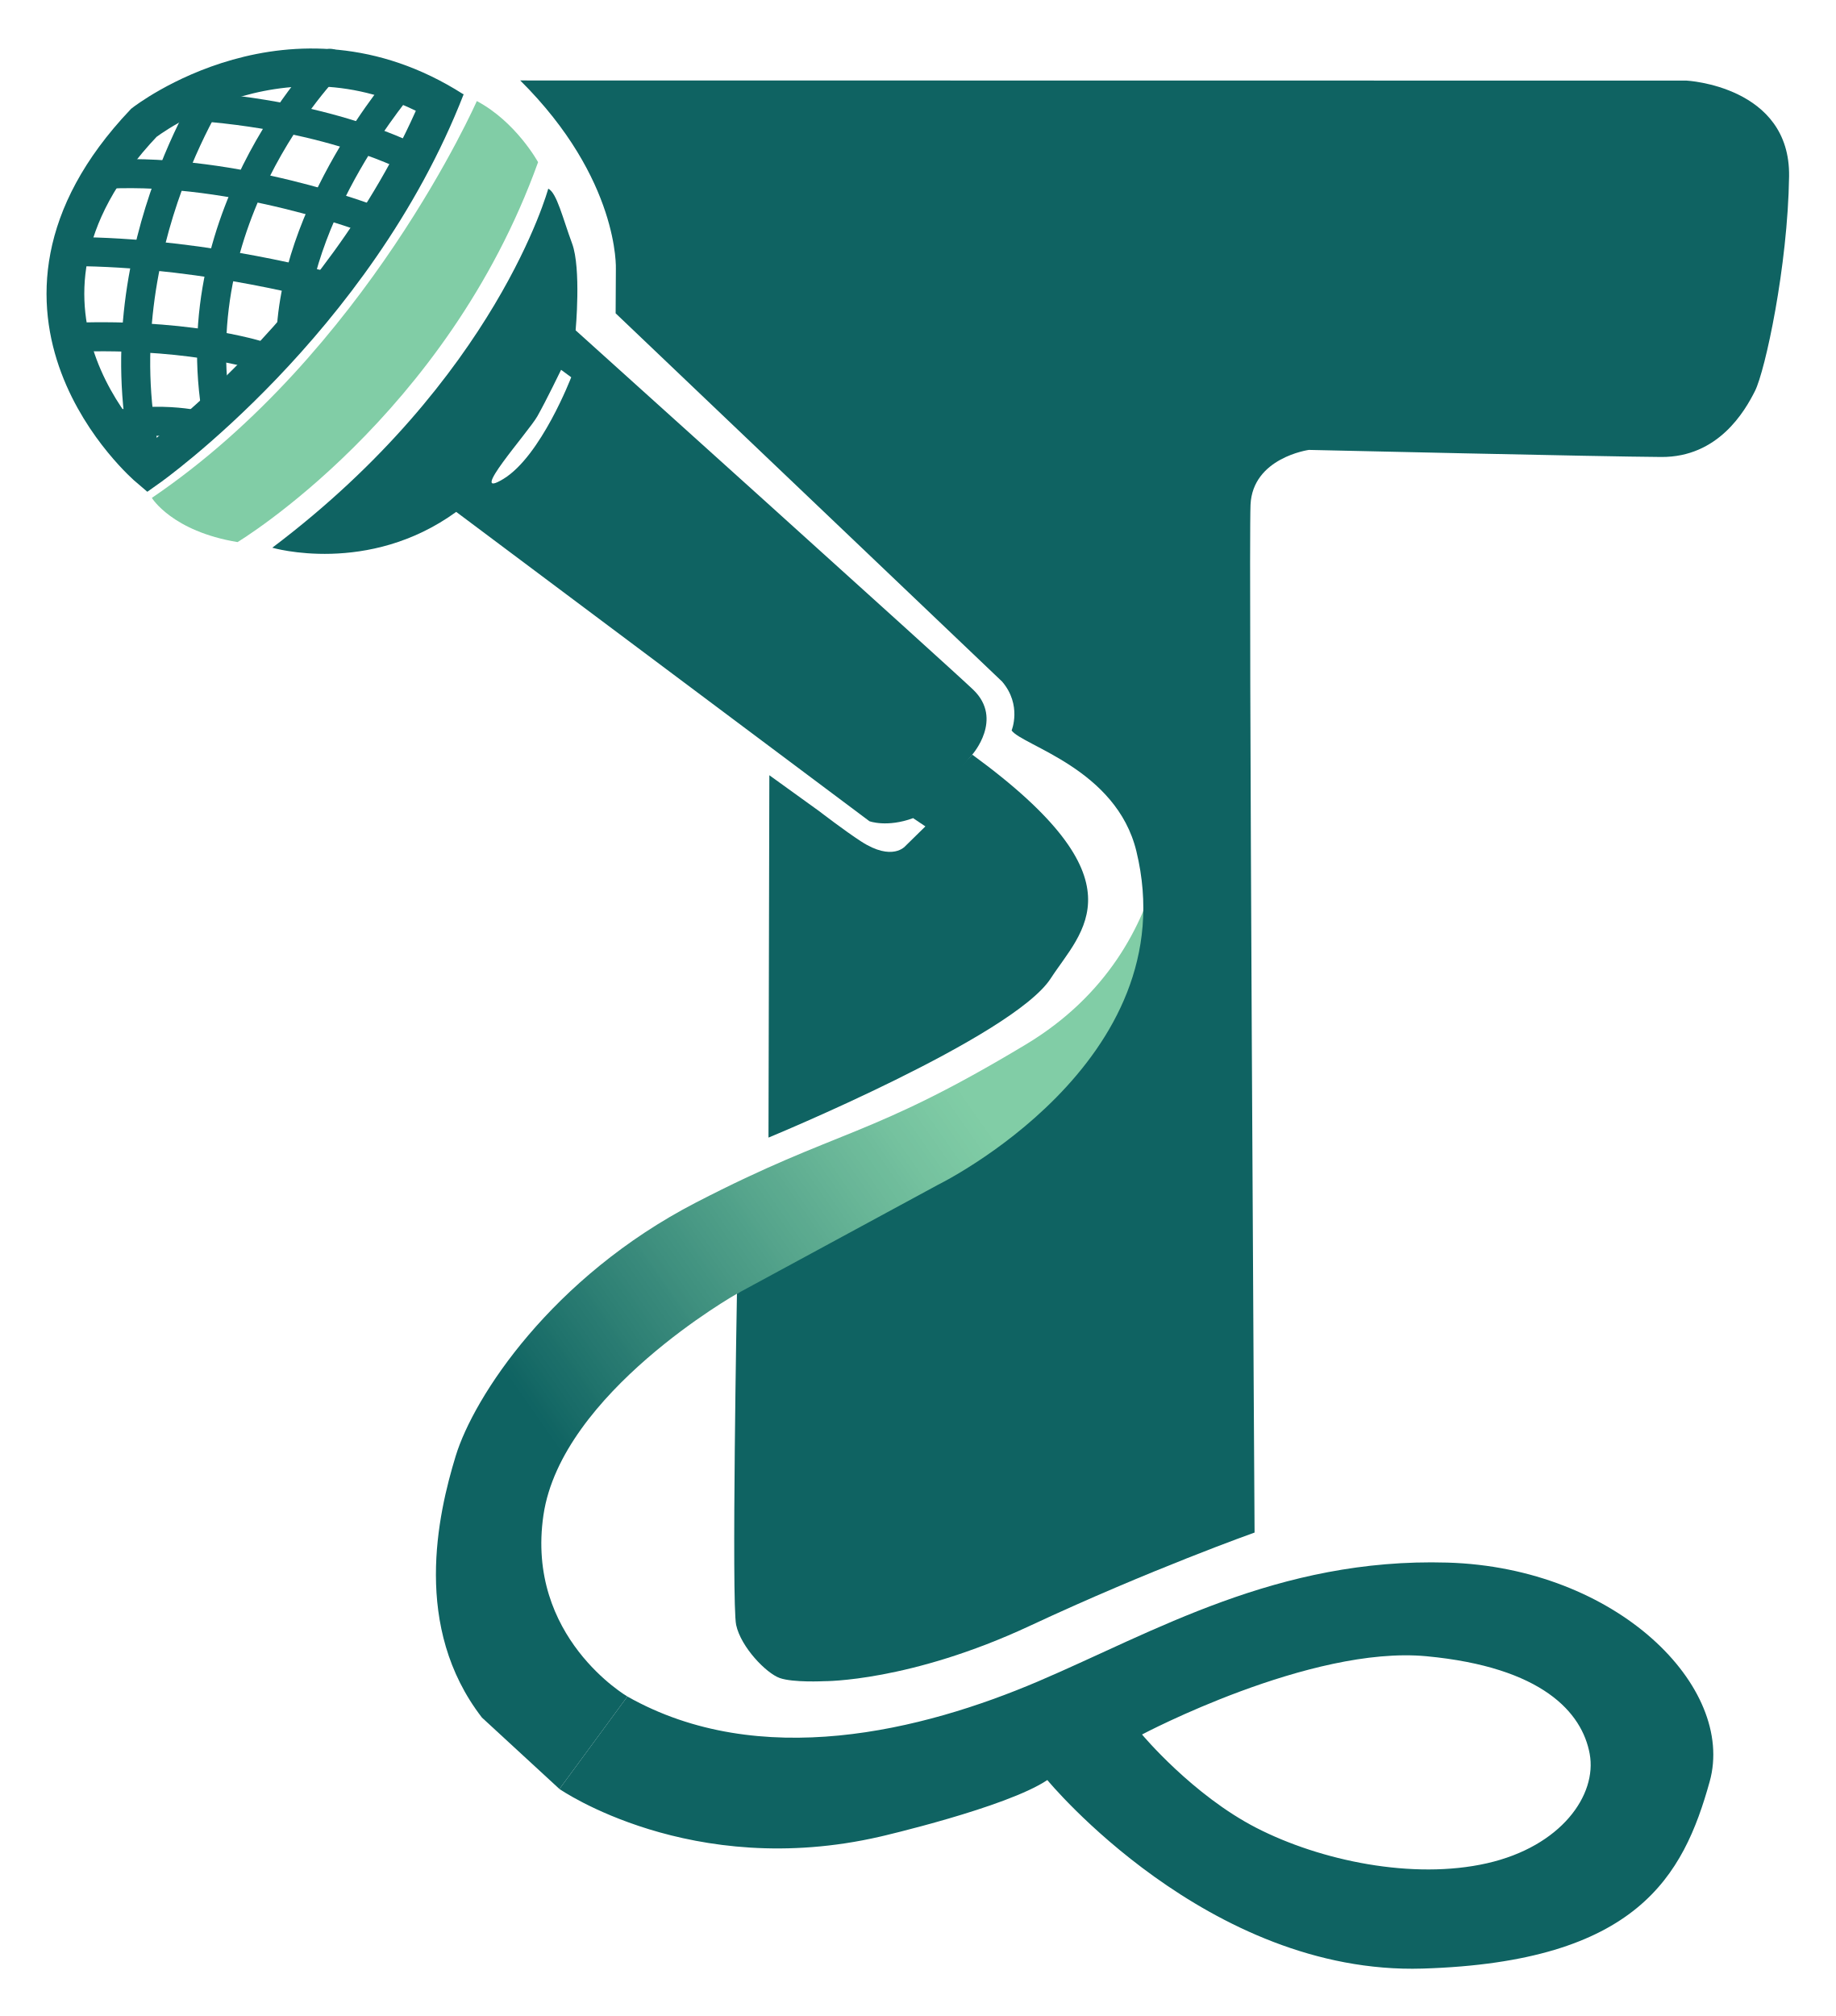
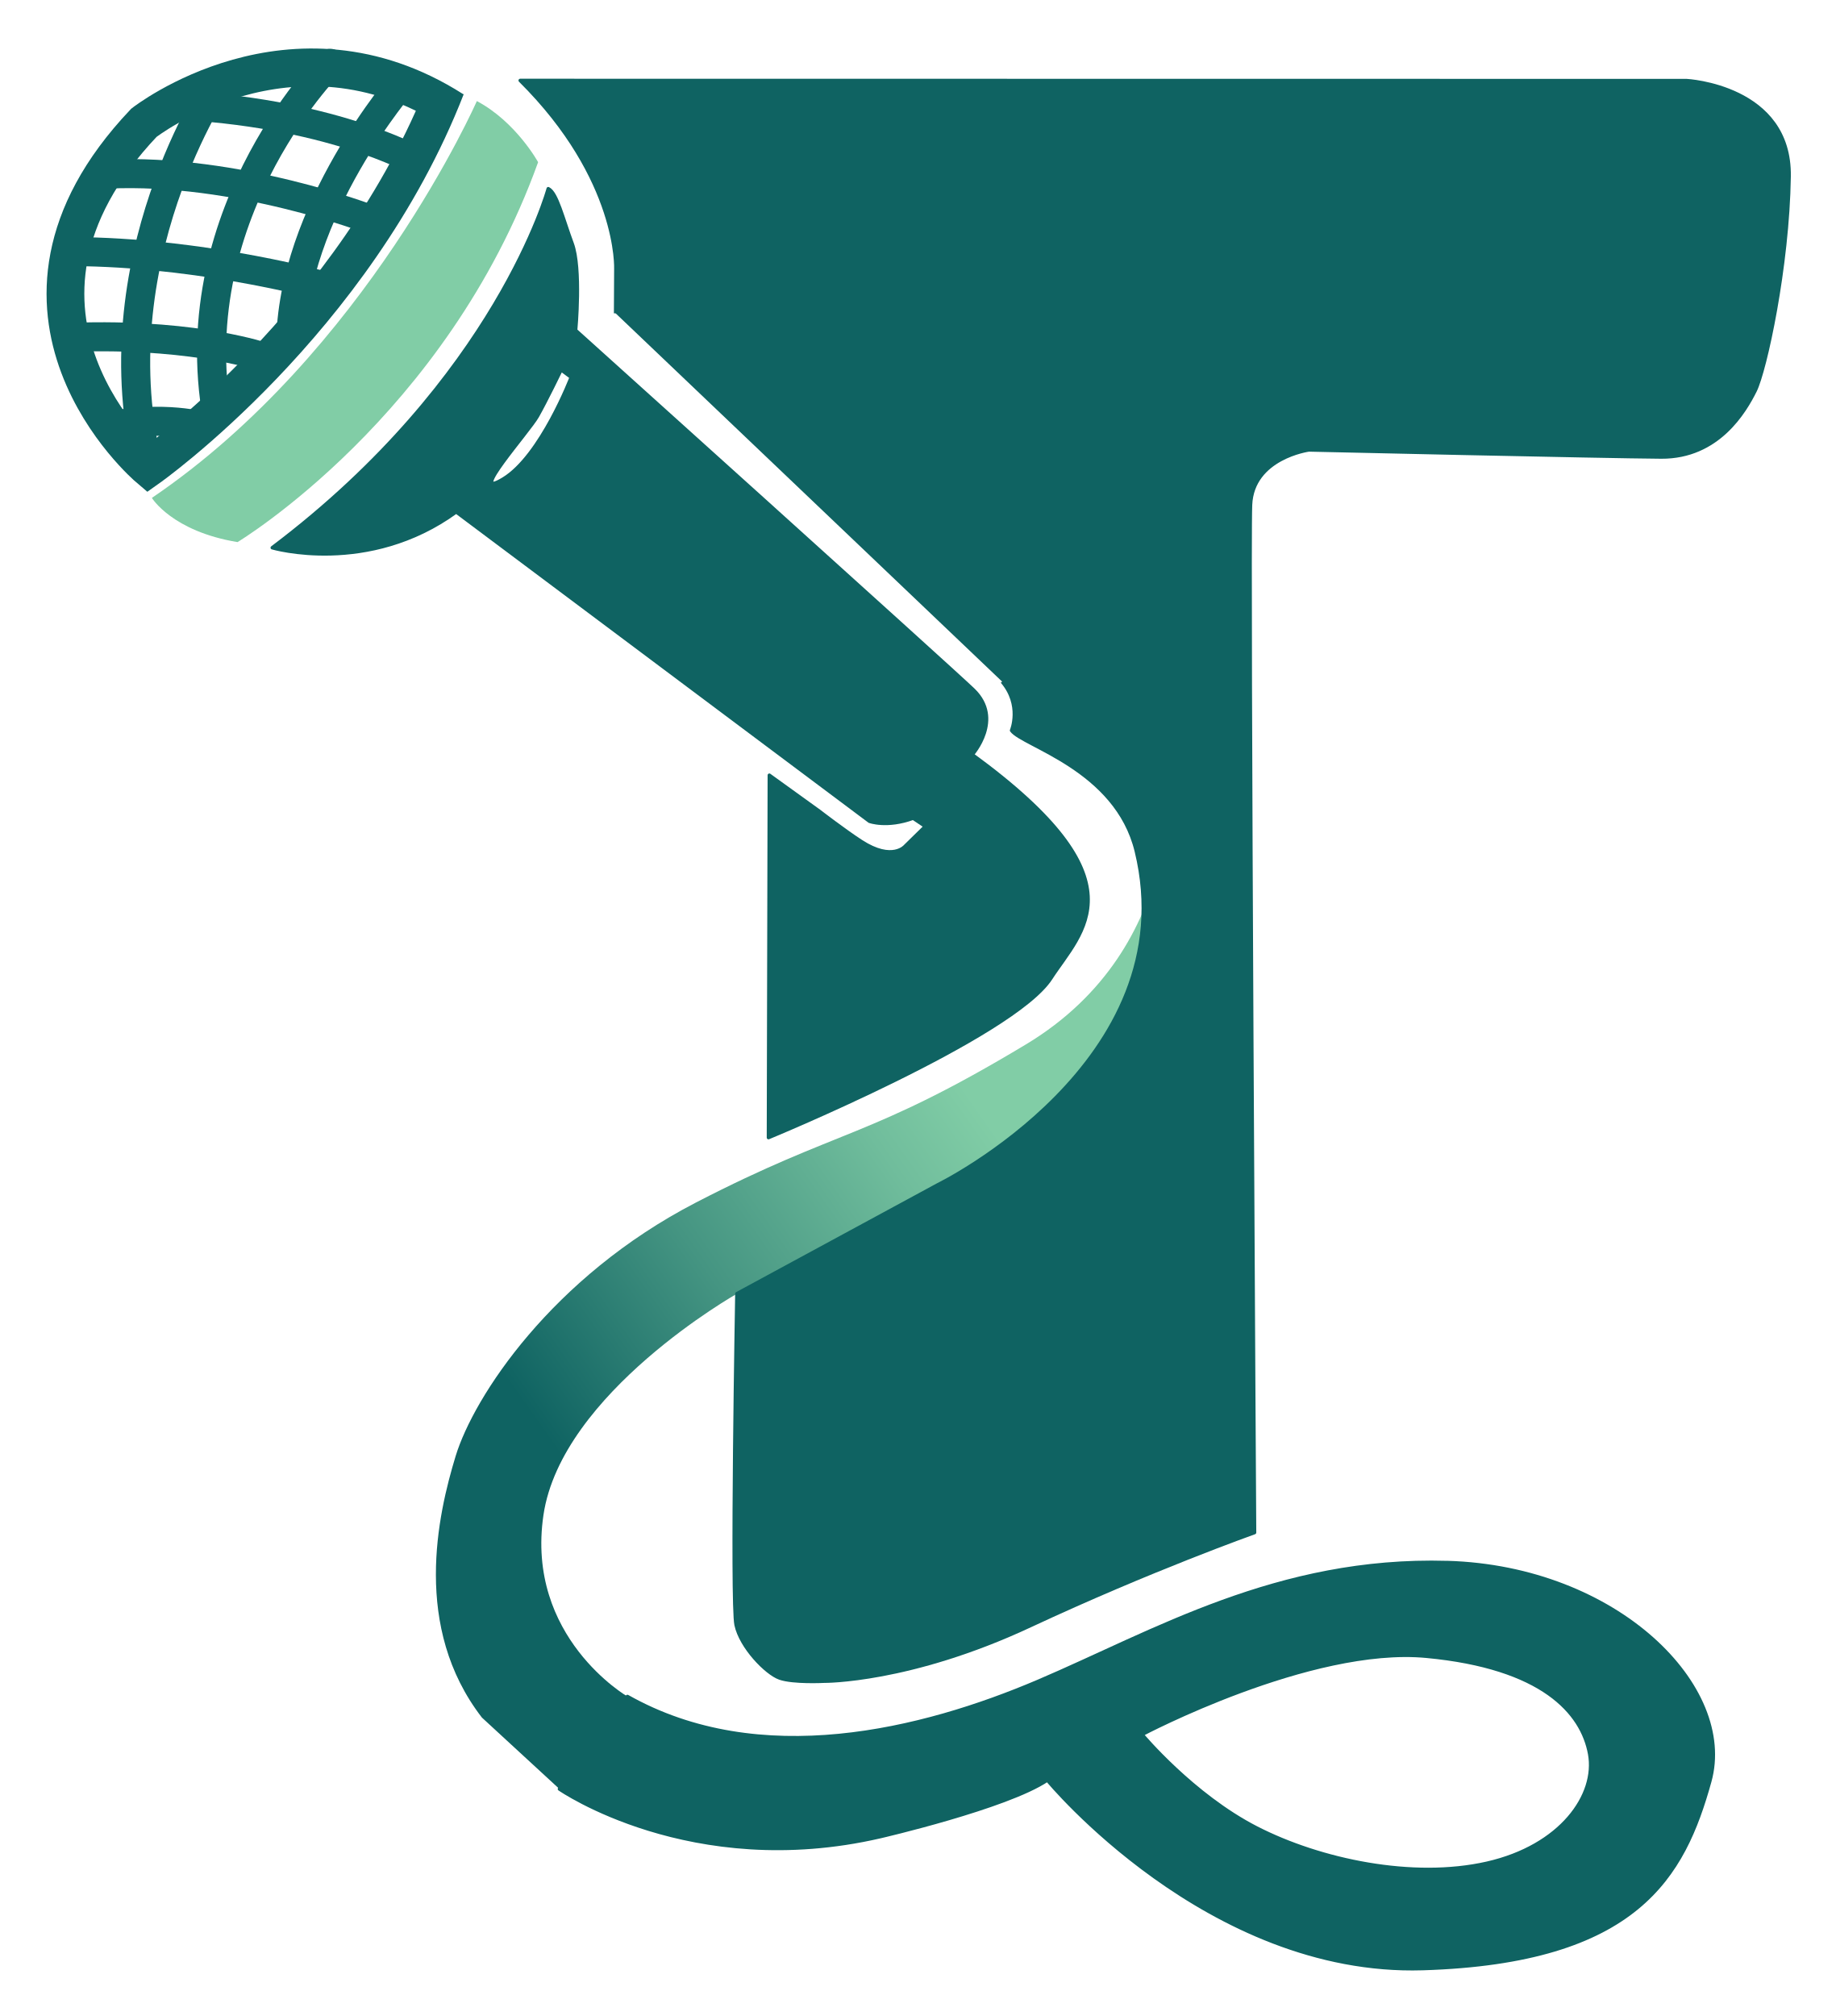
<svg xmlns="http://www.w3.org/2000/svg" viewBox="0 0 632 694" width="632" height="694">
-   <g transform="translate(-659 -240)">
-     <clipPath id="hole-c">
-       <path clip-rule="evenodd" d="M0 0H1920V1080H0Z M 1052.176 837.094 C 1052.176 837.094 1110.117 806.387 1150.094 810.152 C 1190.074 813.918 1203.691 829.562 1206.297 843.758 C 1208.906 857.953 1196.445 875.625 1170.953 881.418 C 1145.461 887.215 1113.594 880.551 1091.574 869.25 C 1069.559 857.953 1052.176 837.094 1052.176 837.094 " />
-     </clipPath>
-     <g clip-path="url(#hole-c)">
-       <defs>
-         <clipPath id="clip-0-c">
-           <path clip-rule="nonzero" d="M 809 503 L 1080 503 L 1080 856 L 809 856 Z M 809 503 " />
-         </clipPath>
-         <clipPath id="clip-1-c">
-           <path clip-rule="nonzero" d="M 1012.203 599.535 C 957.949 632.152 948.312 628.266 898.617 653.961 C 848.926 679.652 822.102 720.879 815.891 741.207 C 809.68 761.535 800.926 800.219 824.926 831.277 L 851.605 855.852 L 874.996 824.012 C 874.996 824.012 839.891 803.605 846.102 761.535 C 852.312 719.465 912.715 685.359 912.715 685.359 L 1079.891 618.102 L 1060.871 503.391 C 1060.871 503.391 1068.5 565.695 1012.203 599.535 " />
-         </clipPath>
-         <linearGradient id="lp-c" gradientUnits="userSpaceOnUse" x1="-0.576" y1="0" x2="1.732" y2="0" gradientTransform="matrix(152.6395, -107.5975, 107.5975, 152.6395, 857.4816, 749.2346)">
-           <stop offset="0" stop-color="#0F6362" stop-opacity="1" />
-           <stop offset="0.25" stop-color="#0F6362" stop-opacity="1" />
-           <stop offset="0.254" stop-color="#106463" stop-opacity="1" />
-           <stop offset="0.258" stop-color="#116563" stop-opacity="1" />
-           <stop offset="0.262" stop-color="#136664" stop-opacity="1" />
-           <stop offset="0.266" stop-color="#146865" stop-opacity="1" />
-           <stop offset="0.27" stop-color="#156966" stop-opacity="1" />
-           <stop offset="0.273" stop-color="#166A66" stop-opacity="1" />
-           <stop offset="0.277" stop-color="#186B67" stop-opacity="1" />
-           <stop offset="0.281" stop-color="#196C68" stop-opacity="1" />
-           <stop offset="0.285" stop-color="#1A6D69" stop-opacity="1" />
-           <stop offset="0.289" stop-color="#1B6E69" stop-opacity="1" />
-           <stop offset="0.293" stop-color="#1C6F6A" stop-opacity="1" />
-           <stop offset="0.297" stop-color="#1D706A" stop-opacity="1" />
-           <stop offset="0.301" stop-color="#1F726B" stop-opacity="1" />
-           <stop offset="0.305" stop-color="#20736C" stop-opacity="1" />
-           <stop offset="0.309" stop-color="#21746D" stop-opacity="1" />
-           <stop offset="0.312" stop-color="#22756D" stop-opacity="1" />
-           <stop offset="0.316" stop-color="#23766E" stop-opacity="1" />
-           <stop offset="0.32" stop-color="#25776F" stop-opacity="1" />
-           <stop offset="0.324" stop-color="#267870" stop-opacity="1" />
-           <stop offset="0.328" stop-color="#277970" stop-opacity="1" />
-           <stop offset="0.332" stop-color="#287A71" stop-opacity="1" />
-           <stop offset="0.336" stop-color="#297B72" stop-opacity="1" />
-           <stop offset="0.34" stop-color="#2A7C72" stop-opacity="1" />
-           <stop offset="0.344" stop-color="#2C7E73" stop-opacity="1" />
-           <stop offset="0.348" stop-color="#2D7F74" stop-opacity="1" />
-           <stop offset="0.352" stop-color="#2E8074" stop-opacity="1" />
-           <stop offset="0.355" stop-color="#2F8175" stop-opacity="1" />
-           <stop offset="0.359" stop-color="#308276" stop-opacity="1" />
-           <stop offset="0.363" stop-color="#318376" stop-opacity="1" />
-           <stop offset="0.367" stop-color="#328477" stop-opacity="1" />
-           <stop offset="0.371" stop-color="#348578" stop-opacity="1" />
-           <stop offset="0.375" stop-color="#358679" stop-opacity="1" />
-           <stop offset="0.379" stop-color="#368779" stop-opacity="1" />
-           <stop offset="0.383" stop-color="#37887A" stop-opacity="1" />
-           <stop offset="0.387" stop-color="#38897B" stop-opacity="1" />
-           <stop offset="0.391" stop-color="#398A7B" stop-opacity="1" />
-           <stop offset="0.395" stop-color="#3A8B7C" stop-opacity="1" />
-           <stop offset="0.398" stop-color="#3C8D7D" stop-opacity="1" />
-           <stop offset="0.402" stop-color="#3D8D7D" stop-opacity="1" />
-           <stop offset="0.406" stop-color="#3E8F7E" stop-opacity="1" />
-           <stop offset="0.41" stop-color="#3F907F" stop-opacity="1" />
-           <stop offset="0.414" stop-color="#40917F" stop-opacity="1" />
-           <stop offset="0.418" stop-color="#419280" stop-opacity="1" />
-           <stop offset="0.422" stop-color="#429381" stop-opacity="1" />
-           <stop offset="0.426" stop-color="#439481" stop-opacity="1" />
-           <stop offset="0.43" stop-color="#449582" stop-opacity="1" />
-           <stop offset="0.434" stop-color="#469683" stop-opacity="1" />
-           <stop offset="0.438" stop-color="#479783" stop-opacity="1" />
-           <stop offset="0.441" stop-color="#489884" stop-opacity="1" />
-           <stop offset="0.445" stop-color="#499985" stop-opacity="1" />
-           <stop offset="0.449" stop-color="#4A9A85" stop-opacity="1" />
-           <stop offset="0.453" stop-color="#4B9B86" stop-opacity="1" />
-           <stop offset="0.457" stop-color="#4C9C86" stop-opacity="1" />
-           <stop offset="0.461" stop-color="#4D9D87" stop-opacity="1" />
-           <stop offset="0.465" stop-color="#4E9E88" stop-opacity="1" />
-           <stop offset="0.469" stop-color="#4F9F88" stop-opacity="1" />
-           <stop offset="0.473" stop-color="#50A089" stop-opacity="1" />
-           <stop offset="0.477" stop-color="#51A18A" stop-opacity="1" />
-           <stop offset="0.48" stop-color="#52A28A" stop-opacity="1" />
-           <stop offset="0.484" stop-color="#54A38B" stop-opacity="1" />
-           <stop offset="0.488" stop-color="#55A48C" stop-opacity="1" />
-           <stop offset="0.492" stop-color="#56A58C" stop-opacity="1" />
-           <stop offset="0.496" stop-color="#57A68D" stop-opacity="1" />
-           <stop offset="0.5" stop-color="#58A78D" stop-opacity="1" />
-           <stop offset="0.504" stop-color="#59A88E" stop-opacity="1" />
-           <stop offset="0.508" stop-color="#5AA98F" stop-opacity="1" />
-           <stop offset="0.512" stop-color="#5BAA8F" stop-opacity="1" />
-           <stop offset="0.516" stop-color="#5CAA90" stop-opacity="1" />
-           <stop offset="0.52" stop-color="#5DAB90" stop-opacity="1" />
-           <stop offset="0.523" stop-color="#5EAC91" stop-opacity="1" />
-           <stop offset="0.527" stop-color="#5FAD92" stop-opacity="1" />
-           <stop offset="0.531" stop-color="#60AE92" stop-opacity="1" />
-           <stop offset="0.535" stop-color="#61AF93" stop-opacity="1" />
-           <stop offset="0.539" stop-color="#62B093" stop-opacity="1" />
-           <stop offset="0.543" stop-color="#63B194" stop-opacity="1" />
-           <stop offset="0.547" stop-color="#64B295" stop-opacity="1" />
-           <stop offset="0.551" stop-color="#65B395" stop-opacity="1" />
-           <stop offset="0.555" stop-color="#66B496" stop-opacity="1" />
-           <stop offset="0.559" stop-color="#67B596" stop-opacity="1" />
-           <stop offset="0.562" stop-color="#68B697" stop-opacity="1" />
-           <stop offset="0.566" stop-color="#69B698" stop-opacity="1" />
-           <stop offset="0.57" stop-color="#6AB798" stop-opacity="1" />
-           <stop offset="0.574" stop-color="#6BB899" stop-opacity="1" />
-           <stop offset="0.578" stop-color="#6CB999" stop-opacity="1" />
-           <stop offset="0.582" stop-color="#6DBA9A" stop-opacity="1" />
-           <stop offset="0.586" stop-color="#6DBB9A" stop-opacity="1" />
-           <stop offset="0.59" stop-color="#6EBC9B" stop-opacity="1" />
-           <stop offset="0.594" stop-color="#6FBC9B" stop-opacity="1" />
-           <stop offset="0.598" stop-color="#70BD9C" stop-opacity="1" />
-           <stop offset="0.602" stop-color="#71BE9D" stop-opacity="1" />
-           <stop offset="0.605" stop-color="#72BF9D" stop-opacity="1" />
-           <stop offset="0.609" stop-color="#73C09E" stop-opacity="1" />
-           <stop offset="0.613" stop-color="#74C19E" stop-opacity="1" />
-           <stop offset="0.617" stop-color="#75C29F" stop-opacity="1" />
-           <stop offset="0.621" stop-color="#76C29F" stop-opacity="1" />
-           <stop offset="0.625" stop-color="#76C3A0" stop-opacity="1" />
-           <stop offset="0.629" stop-color="#77C4A0" stop-opacity="1" />
-           <stop offset="0.633" stop-color="#78C5A1" stop-opacity="1" />
-           <stop offset="0.637" stop-color="#79C5A1" stop-opacity="1" />
-           <stop offset="0.641" stop-color="#7AC6A2" stop-opacity="1" />
-           <stop offset="0.645" stop-color="#7AC7A2" stop-opacity="1" />
-           <stop offset="0.648" stop-color="#7BC8A3" stop-opacity="1" />
-           <stop offset="0.652" stop-color="#7CC8A3" stop-opacity="1" />
-           <stop offset="0.656" stop-color="#7DC9A3" stop-opacity="1" />
-           <stop offset="0.66" stop-color="#7DCAA4" stop-opacity="1" />
-           <stop offset="0.664" stop-color="#7ECAA4" stop-opacity="1" />
-           <stop offset="0.668" stop-color="#7FCBA5" stop-opacity="1" />
-           <stop offset="0.672" stop-color="#7FCCA5" stop-opacity="1" />
-           <stop offset="0.676" stop-color="#80CCA5" stop-opacity="1" />
-           <stop offset="0.68" stop-color="#81CDA6" stop-opacity="1" />
-           <stop offset="0.688" stop-color="#81CDA6" stop-opacity="1" />
-           <stop offset="0.75" stop-color="#81CDA6" stop-opacity="1" />
-           <stop offset="1" stop-color="#81CDA6" stop-opacity="1" />
-         </linearGradient>
-       </defs>
-       <path fill-rule="nonzero" fill="#0F6362" fill-opacity="1" d="M 832.336 404.852 C 819.395 412.746 840.938 388.711 843.996 383.309 C 847.055 377.906 852.172 367.312 852.172 367.312 L 855.656 369.871 C 855.656 369.871 845.277 396.961 832.336 404.852 M 994.109 477.48 C 987.125 470.719 857.176 353.707 857.176 353.707 C 857.176 353.707 859.148 332.395 855.961 323.828 C 852.777 315.258 850.688 306.328 847.75 304.953 C 847.75 304.953 830.066 370.254 752.742 428.547 C 752.742 428.547 785.703 438.234 816.062 416.215 L 958.332 522.703 C 958.332 522.703 964.348 524.949 973.363 521.641 C 974.379 521.27 975.43 520.828 976.516 520.305 L 993.719 499.777 C 993.719 499.777 1004.555 487.594 994.109 477.48 " />
-       <path fill-rule="nonzero" fill="#0F6362" fill-opacity="1" d="M 874.996 824.012 L 851.605 855.852 C 851.605 855.852 896.867 887.309 962.109 872.23 C 962.109 872.23 1005.523 862.207 1019.574 852.773 C 1019.574 852.773 1074.809 919.938 1148.781 917.676 C 1222.762 915.418 1238.57 885.77 1247.605 853.301 C 1256.641 820.828 1215.699 779.605 1157.254 777.914 C 1098.809 776.219 1056.172 801.867 1016.359 818.832 C 976.547 835.793 920.555 849.777 874.996 824.012 " />
-       <g clip-path="url(#clip-0-c)">
-         <g clip-path="url(#clip-1-c)">
-           <path fill-rule="nonzero" fill="url(#lp-c)" d="M 634.945 620.391 L 893.527 987.219 L 1245.867 738.852 L 987.285 372.02 Z M 634.945 620.391 " />
-         </g>
-       </g>
-       <path fill-rule="nonzero" fill="#0F6362" fill-opacity="1" d="M 870.949 347.855 L 871.031 332.668 C 871.031 332.668 872.414 301.766 838.102 267.695 L 1239.648 267.746 C 1239.648 267.746 1275.41 269.602 1274.945 300.719 C 1274.48 331.836 1266.703 367.598 1263.219 374.562 C 1259.734 381.527 1250.562 397.434 1230.941 397.316 C 1211.32 397.203 1109.613 394.879 1109.613 394.879 C 1109.613 394.879 1090.223 397.551 1089.527 413.805 C 1088.828 430.059 1090.922 767.578 1090.922 767.578 C 1090.922 767.578 1055.102 780.285 1013.641 799.648 C 972.18 819.016 942.719 818.742 942.719 818.742 C 942.719 818.742 932.082 819.289 927.445 817.652 C 922.809 816.016 914.078 807.016 912.441 799.379 C 910.805 791.738 912.715 685.359 912.715 685.359 L 981.98 647.832 C 981.98 647.832 1067.906 605.758 1050.23 533.02 C 1043.344 504.68 1011.055 496.723 1007.277 491.461 C 1007.277 491.461 1010.906 482.723 1004.02 474.648 " />
-       <path fill-rule="nonzero" fill="#81CDA6" fill-opacity="1" d="M 740.785 426.613 C 740.785 426.613 812.754 383.355 844.25 295.828 C 844.25 295.828 836.672 281.957 823.16 274.789 C 823.16 274.789 785.098 361.34 711.281 411.395 C 711.281 411.395 718.234 422.895 740.785 426.613 " />
-       <path fill="none" stroke-width="13" stroke-linecap="butt" stroke-linejoin="miter" stroke="#0F6362" stroke-opacity="1" stroke-miterlimit="10" d="M -0.001 -0.001 C -55.529 35.362 -106.357 -4.427 -106.357 -4.427 C -168.021 -69.493 -104.802 -123.228 -104.802 -123.228 C -104.802 -123.228 -33.782 -73.044 -2.314 7.757 " transform="matrix(1, 0, 0, -1, 814.8879, 277.8426)" />
-       <path fill="none" stroke-width="10" stroke-linecap="butt" stroke-linejoin="miter" stroke="#0F6362" stroke-opacity="1" stroke-miterlimit="10" d="M -0.001 -0.002 C -0.001 -0.002 -30.075 16.862 -84.708 19.139 " transform="matrix(1, 0, 0, -1, 801.9426, 295.1781)" />
-       <path fill="none" stroke-width="10" stroke-linecap="butt" stroke-linejoin="miter" stroke="#0F6362" stroke-opacity="1" stroke-miterlimit="10" d="M -0 0.001 C -0 0.001 -45.992 17.775 -90.645 15.646 " transform="matrix(1, 0, 0, -1, 786.6329, 315.591)" />
-       <path fill="none" stroke-width="10" stroke-linecap="butt" stroke-linejoin="miter" stroke="#0F6362" stroke-opacity="1" stroke-miterlimit="10" d="M -0.001 0.002 C -0.001 0.002 -39.826 11.205 -83.626 12.057 " transform="matrix(1, 0, 0, -1, 771.5991, 338.705)" />
-       <path fill="none" stroke-width="10" stroke-linecap="butt" stroke-linejoin="miter" stroke="#0F6362" stroke-opacity="1" stroke-miterlimit="10" d="M -0 -0 C -0 -0 -22.391 7.805 -61.942 6.953 " transform="matrix(1, 0, 0, -1, 749.9103, 362.9453)" />
-       <path fill="none" stroke-width="10" stroke-linecap="butt" stroke-linejoin="miter" stroke="#0F6362" stroke-opacity="1" stroke-miterlimit="10" d="M 0 -0.001 C 0 -0.001 -13.64 4.143 -33.929 -0.001 " transform="matrix(1, 0, 0, -1, 729.2849, 386.87)" />
-       <path fill="none" stroke-width="10" stroke-linecap="butt" stroke-linejoin="miter" stroke="#0F6362" stroke-opacity="1" stroke-miterlimit="10" d="M -0 -0 C -0 -0 -38.758 -44.578 -38.856 -90.973 " transform="matrix(1, 0, 0, -1, 797.9458, 267.9609)" />
-       <path fill="none" stroke-width="10" stroke-linecap="butt" stroke-linejoin="miter" stroke="#0F6362" stroke-opacity="1" stroke-miterlimit="10" d="M -0.001 -0.002 C 2.682 2.576 -51.9 -49.728 -38.701 -122.142 " transform="matrix(1, 0, 0, -1, 772.5991, 261.8849)" />
-       <path fill="none" stroke-width="10" stroke-linecap="butt" stroke-linejoin="miter" stroke="#0F6362" stroke-opacity="1" stroke-miterlimit="10" d="M 0.001 -0 C 2.509 3.437 -40.183 -56.055 -25.456 -127.582 " transform="matrix(1, 0, 0, -1, 734.2646, 267.9609)" />
-       <path fill-rule="nonzero" fill="#0F6362" fill-opacity="1" d="M 993.723 499.777 C 1053.352 543.266 1031.359 560.414 1020.758 576.797 C 1007.723 596.945 923.574 631.609 923.574 631.609 L 923.871 506.871 L 941.129 519.316 C 941.129 519.316 949.758 525.969 955.5 529.684 C 966.316 536.684 970.703 531.242 970.703 531.242 L 977.594 524.484 L 973.363 521.641 Z M 993.723 499.777 " />
-     </g>
+   <defs>
+     <linearGradient id="cord-c" x1="524.48" y1="836.23" x2="677.12" y2="728.64" gradientUnits="userSpaceOnUse">
+       <stop offset="0" stop-color="#0F6362" />
+       <stop offset=".42" stop-color="#459582" />
+       <stop offset=".81" stop-color="#70BD9C" />
+       <stop offset="1" stop-color="#81CDA6" />
+     </linearGradient>
+   </defs>
+   <g transform="translate(-326 -327)">
+     <path fill="#0F6362" stroke="#0F6362" stroke-width="1.2" stroke-linejoin="round" d="M661.11,564.48c-6.99-6.76-136.94-123.77-136.94-123.77,0,0,1.97-21.31-1.21-29.88-3.19-8.57-5.28-17.5-8.21-18.87,0,0-17.68,65.3-95.01,123.59,0,0,32.96,9.69,63.32-12.33l142.27,106.49s6.01,2.24,15.03-1.06c1.01-.37,2.07-.81,3.15-1.34l17.21-20.53s10.83-12.19.39-22.3ZM499.34,491.85c-12.94,7.89,8.6-16.14,11.66-21.54s8.18-16,8.18-16l3.48,2.56s-10.38,27.09-23.32,34.98Z" />
+     <path fill="url(#cord-c)" d="M542,911.01s-35.11-20.4-28.9-62.47,66.61-76.18,66.61-76.18l167.17-67.26-19.02-114.71s7.63,62.31-48.67,96.15c-54.25,32.62-63.89,28.73-113.58,54.42s-76.52,66.92-82.73,87.25-14.96,59.01,9.04,90.07l26.68,24.57,23.39-31.84Z" />
+     <path fill="#0F6362" stroke="#0F6362" stroke-width="1.2" stroke-linejoin="round" d="M537.95,434.86l.08-15.19s1.38-30.9-32.93-64.97l401.55.05s35.76,1.86,35.3,32.97c-.46,31.12-8.24,66.88-11.73,73.84-3.48,6.97-12.66,22.87-32.28,22.76-19.62-.12-121.33-2.44-121.33-2.44,0,0-19.39,2.67-20.09,18.93-.7,16.25,1.39,353.77,1.39,353.77,0,0-35.82,12.71-77.28,32.07-41.46,19.37-70.92,19.09-70.92,19.09,0,0-10.64.55-15.28-1.09s-13.37-10.64-15-18.28.27-114.02.27-114.02l69.27-37.53s85.93-42.07,68.25-114.81c-6.89-28.34-39.18-36.3-42.95-41.56,0,0,3.63-8.74-3.26-16.81" />
+     <path fill="#81CDA6" d="M407.79,513.61s71.97-43.26,103.47-130.78c0,0-7.58-13.87-21.09-21.04,0,0-38.06,86.55-111.88,136.61,0,0,6.95,11.5,29.5,15.22Z" />
+     <path fill="none" stroke="#0F6362" stroke-width="13" stroke-miterlimit="10" d="M481.89,364.84c-55.53-35.36-106.35,4.43-106.35,4.43-61.66,65.07,1.55,118.8,1.55,118.8,0,0,71.02-50.18,102.49-130.98" />
+     <path fill="none" stroke="#0F6362" stroke-width="10" stroke-miterlimit="10" d="M468.94,382.18s-30.08-16.86-84.71-19.14" />
+     <path fill="none" stroke="#0F6362" stroke-width="10" stroke-miterlimit="10" d="M453.63,402.59s-45.99-17.77-90.65-15.65" />
+     <path fill="none" stroke="#0F6362" stroke-width="10" stroke-miterlimit="10" d="M438.6,425.71s-39.83-11.21-83.63-12.06" />
+     <path fill="none" stroke="#0F6362" stroke-width="10" stroke-miterlimit="10" d="M416.91,449.95s-22.39-7.8-61.94-6.95" />
+     <path fill="none" stroke="#0F6362" stroke-width="10" stroke-miterlimit="10" d="M396.28,473.87s-13.64-4.14-33.93,0" />
+     <path fill="none" stroke="#0F6362" stroke-width="10" stroke-miterlimit="10" d="M464.95,354.96s-38.76,44.58-38.86,90.97" />
+     <path fill="none" stroke="#0F6362" stroke-width="10" stroke-miterlimit="10" d="M439.6,348.88c2.68-2.58-51.9,49.73-38.7,122.14" />
+     <path fill="none" stroke="#0F6362" stroke-width="10" stroke-miterlimit="10" d="M401.26,354.96c2.51-3.44-40.18,56.06-25.46,127.58" />
+     <path fill="#0F6362" stroke="#0F6362" stroke-width="1.2" stroke-linejoin="round" d="M824.25,864.91c-58.45-1.69-101.08,23.96-140.89,40.92-39.81,16.96-95.81,30.95-141.36,5.18l-23.39,31.84s45.26,31.46,110.5,16.38c0,0,43.41-10.02,57.47-19.46,0,0,55.23,67.16,129.21,64.9,73.98-2.26,89.79-31.91,98.82-64.38,9.04-32.47-31.91-73.69-90.35-75.39ZM837.95,968.42c-25.49,5.79-57.36-.87-79.38-12.17-22.02-11.3-39.4-32.16-39.4-32.16,0,0,57.94-30.71,97.92-26.94,39.98,3.77,53.59,19.41,56.2,33.61,2.61,14.2-9.85,31.87-35.34,37.66Z" />
+     <path fill="#0F6362" stroke="#0F6362" stroke-width="1.2" stroke-linejoin="round" d="M660.72,586.78c59.63,43.49,37.64,60.64,27.04,77.02-13.04,20.15-97.19,54.81-97.19,54.81l.3-124.74,17.26,12.44s8.63,6.65,14.37,10.37c10.81,7,15.2,1.56,15.2,1.56l6.89-6.76-4.23-2.84,20.36-21.86Z" />
  </g>
</svg>
